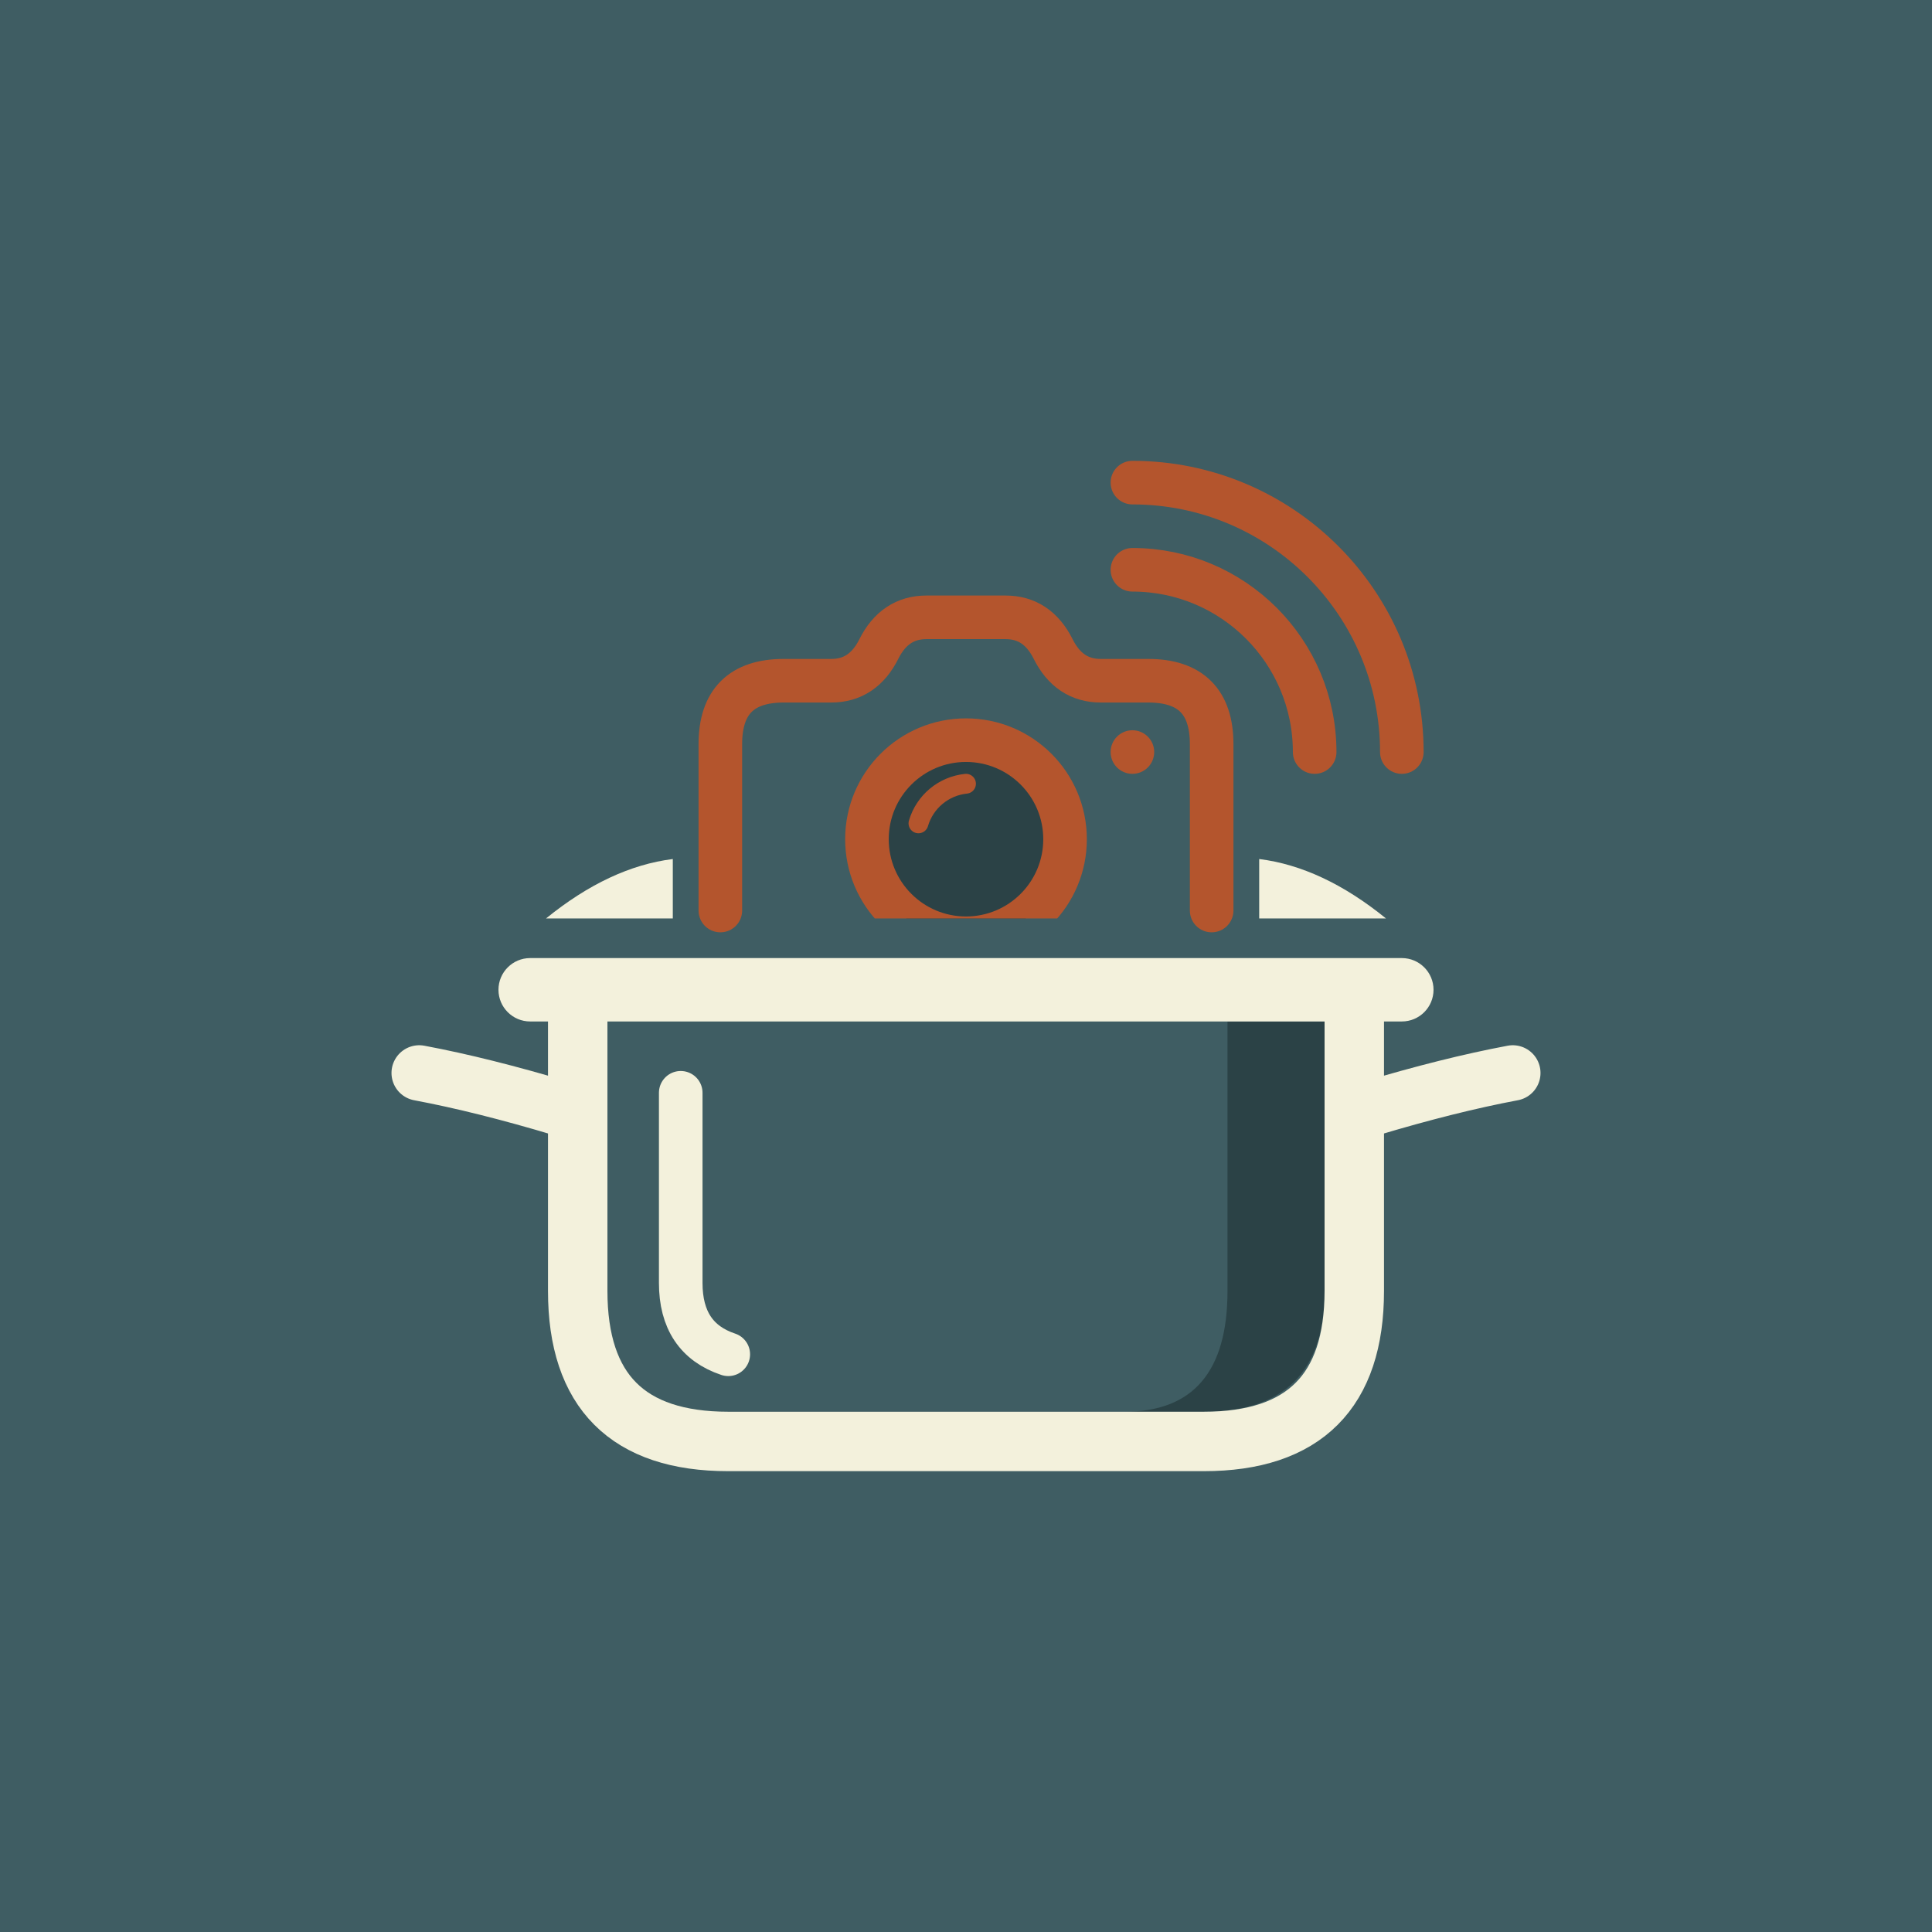
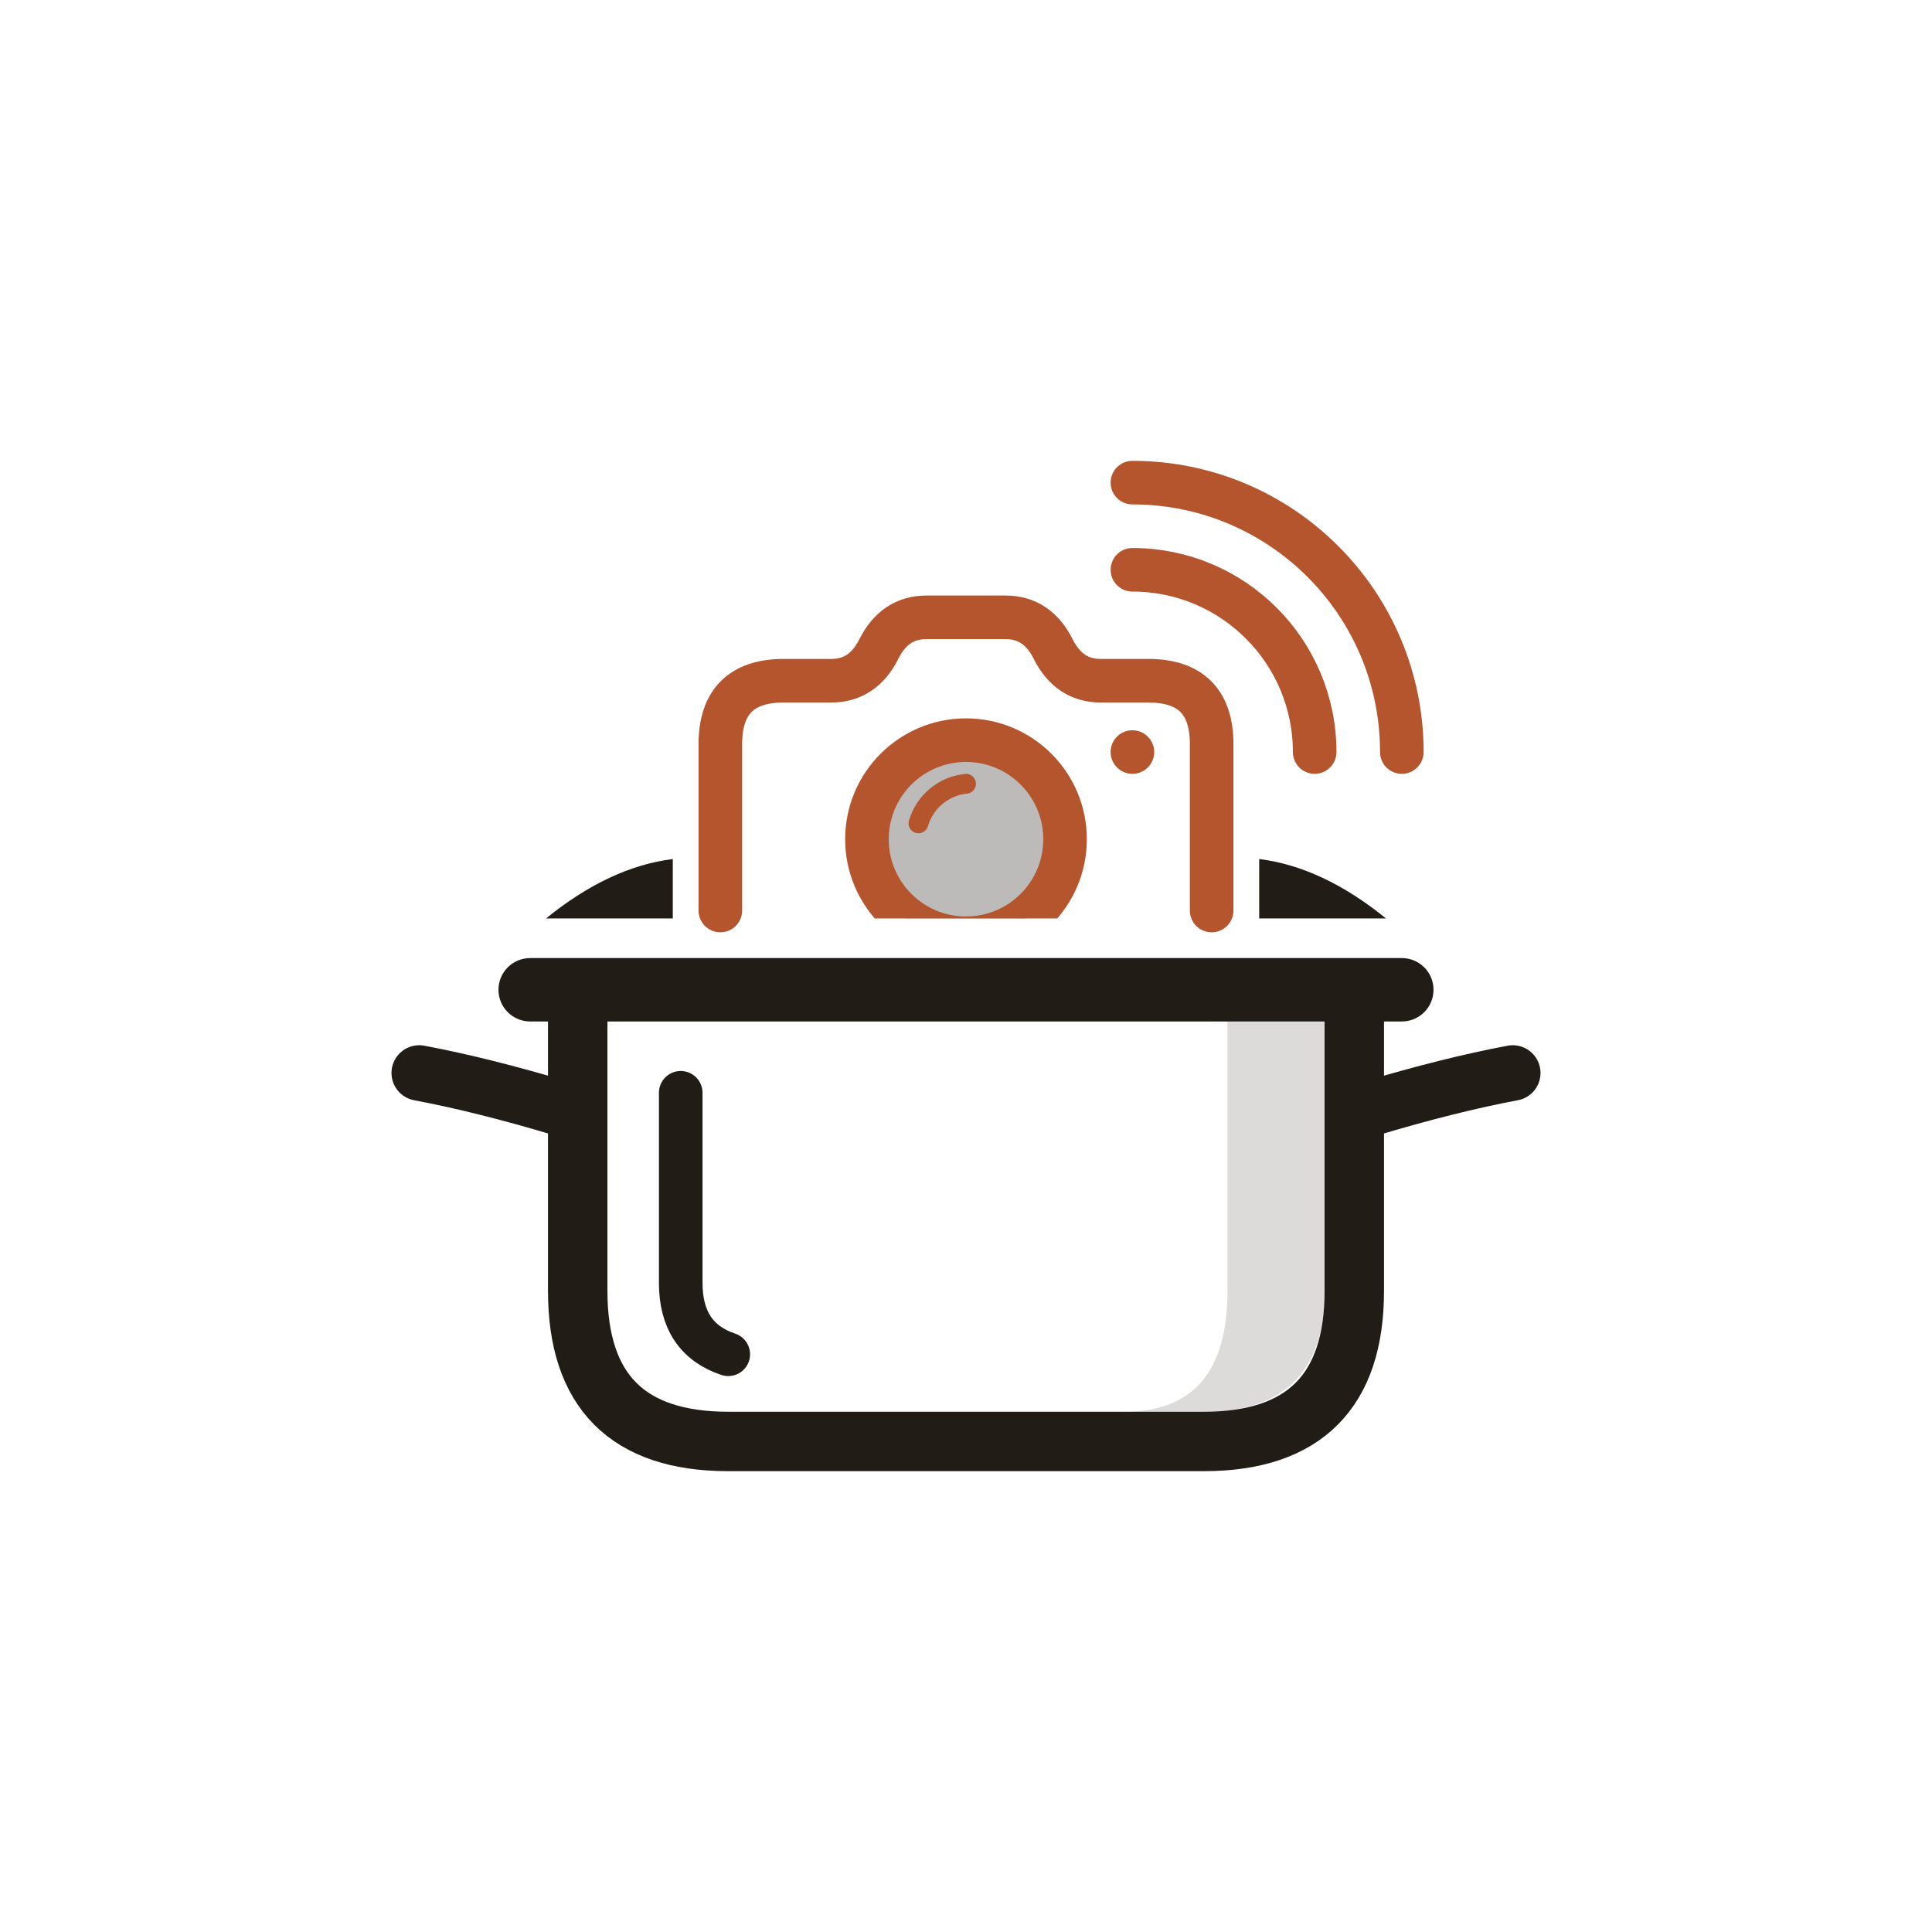
<svg xmlns="http://www.w3.org/2000/svg" viewBox="0 0 512 512" width="512" height="512" role="img" aria-label="Rezeptor">
  <defs>
    <clipPath id="lens-clip">
      <rect x="190" y="120" width="132" height="80" />
    </clipPath>
  </defs>
-   <rect width="512" height="512" fill="#3f5d63" />
  <g transform="translate(256, 256) scale(1.05) translate(-256, -212)">
    <g fill="none" stroke="#b4552d" stroke-width="11" stroke-linecap="round">
      <path d="M 298 112 A 46 46 0 0 1 344 158" />
      <path d="M 298 90 A 68 68 0 0 1 366 158" />
    </g>
-     <path d="M 150 200 Q 166 187 182 185 L 182 200 Z" fill="#f3f1dc" />
-     <path d="M 362 200 Q 346 187 330 185 L 330 200 Z" fill="#f3f1dc" />
+     <path d="M 150 200 Q 166 187 182 185 L 182 200 Z" fill="#211c16" />
+     <path d="M 362 200 Q 346 187 330 185 L 330 200 Z" fill="#211c16" />
    <path d="M 194 198 L 194 156 Q 194 140 210 140 L 222 140 Q 230 140 234 132 Q 238 124 246 124 L 266 124 Q 274 124 278 132 Q 282 140 290 140 L 302 140 Q 318 140 318 156 L 318 198" fill="none" stroke="#b4552d" stroke-width="11" stroke-linecap="round" stroke-linejoin="round" />
    <g clip-path="url(#lens-clip)">
-       <circle cx="256" cy="180" r="25" fill="#2b4246" stroke="#b4552d" stroke-width="11" />
+       <circle cx="256" cy="180" r="25" fill="#211c16" fill-opacity="0.3" stroke="#b4552d" stroke-width="11" />
      <path d="M 244 176 A 14 14 0 0 1 256 166" fill="none" stroke="#b4552d" stroke-width="5" stroke-linecap="round" />
    </g>
    <circle cx="298" cy="158" r="5.5" fill="#b4552d" />
-     <path d="M 322 226 L 346.5 226 L 346.5 294 Q 346.5 324.5 316 324.5 L 296 324.5 Q 322 324.5 322 294 Z" fill="#2b4246" />
-     <g fill="none" stroke="#f3f1dc" stroke-width="14" stroke-linecap="round">
+     <path d="M 322 226 L 346.5 226 L 346.5 294 Q 346.5 324.5 316 324.5 L 296 324.5 Q 322 324.5 322 294 Z" fill="#211c16" fill-opacity="0.16" />
+     <g fill="none" stroke="#211c16" stroke-width="14" stroke-linecap="round">
      <path d="M 154 248 Q 134 242 118 239" />
      <path d="M 358 248 Q 378 242 394 239" />
    </g>
-     <path d="M 158 222 L 158 294 Q 158 332 196 332 L 316 332 Q 354 332 354 294 L 354 222" fill="none" stroke="#f3f1dc" stroke-width="15" stroke-linejoin="round" />
-     <rect x="138" y="210" width="236" height="16" rx="8" fill="#f3f1dc" />
-     <path d="M 184 244 L 184 292 Q 184 306 196 310" fill="none" stroke="#f3f1dc" stroke-width="11" stroke-linecap="round" />
+     <path d="M 158 222 L 158 294 Q 158 332 196 332 L 316 332 Q 354 332 354 294 L 354 222" fill="none" stroke="#211c16" stroke-width="15" stroke-linejoin="round" />
+     <rect x="138" y="210" width="236" height="16" rx="8" fill="#211c16" />
+     <path d="M 184 244 L 184 292 Q 184 306 196 310" fill="none" stroke="#211c16" stroke-width="11" stroke-linecap="round" />
  </g>
</svg>
